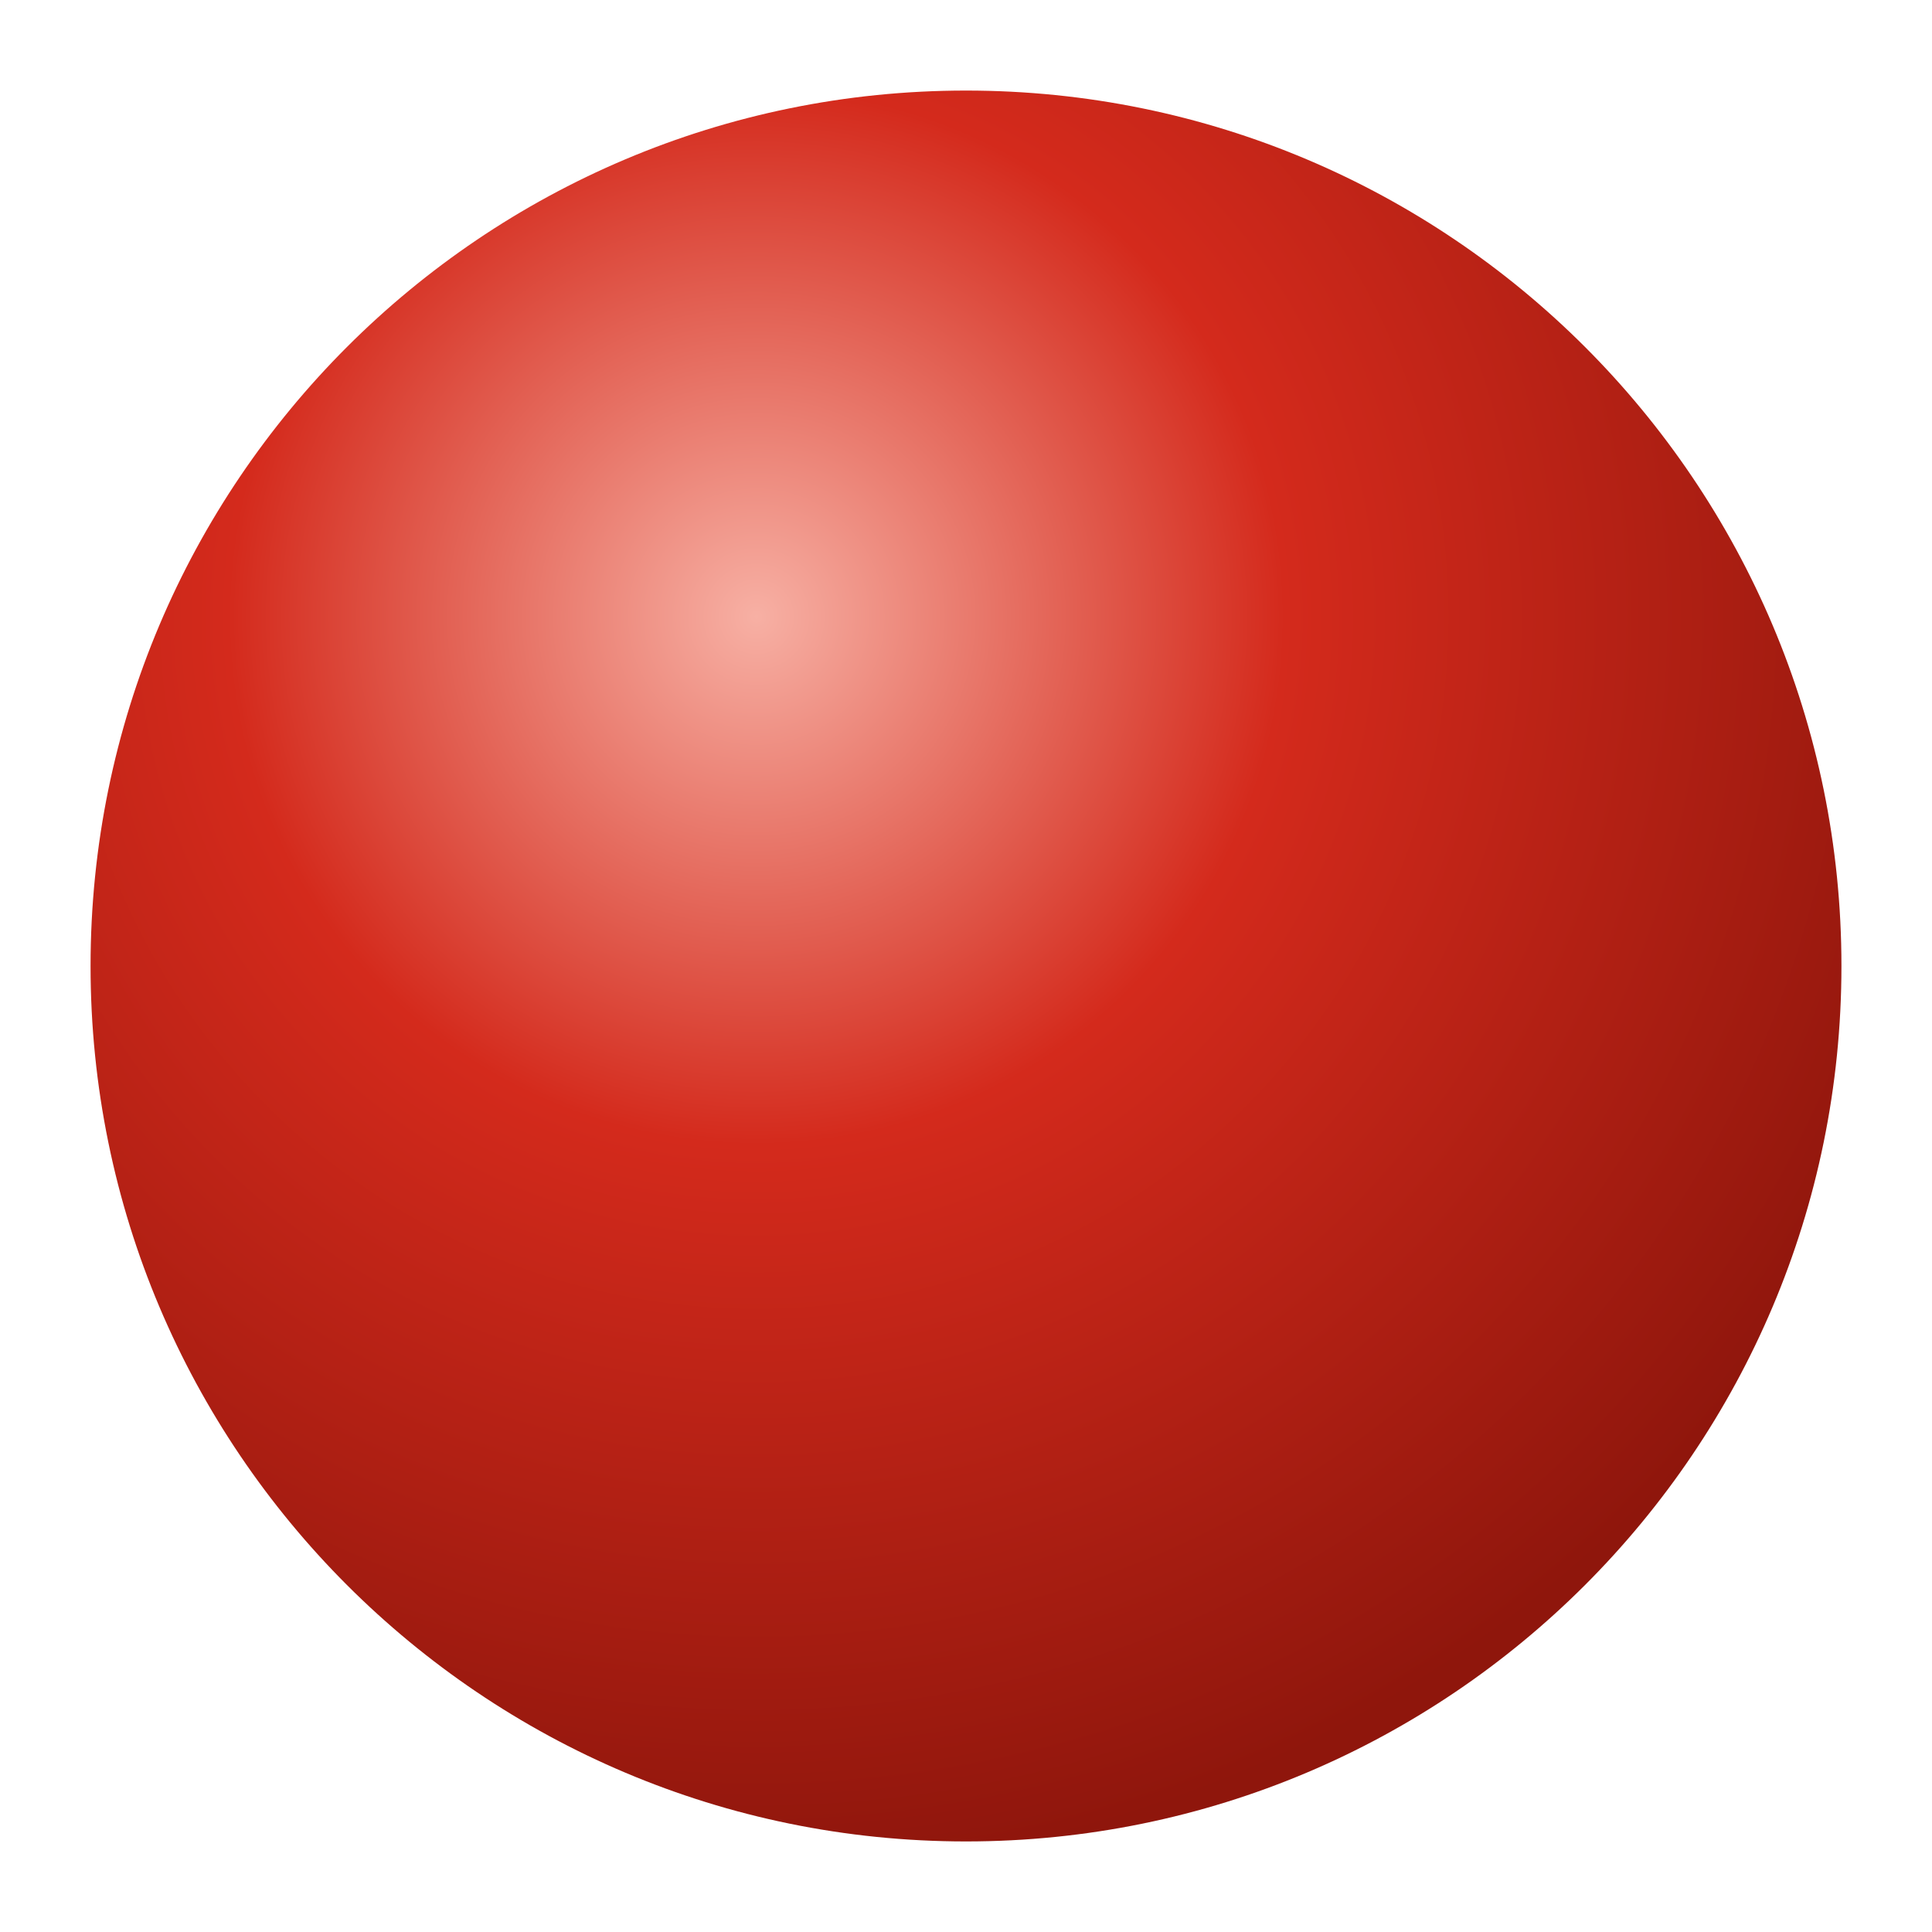
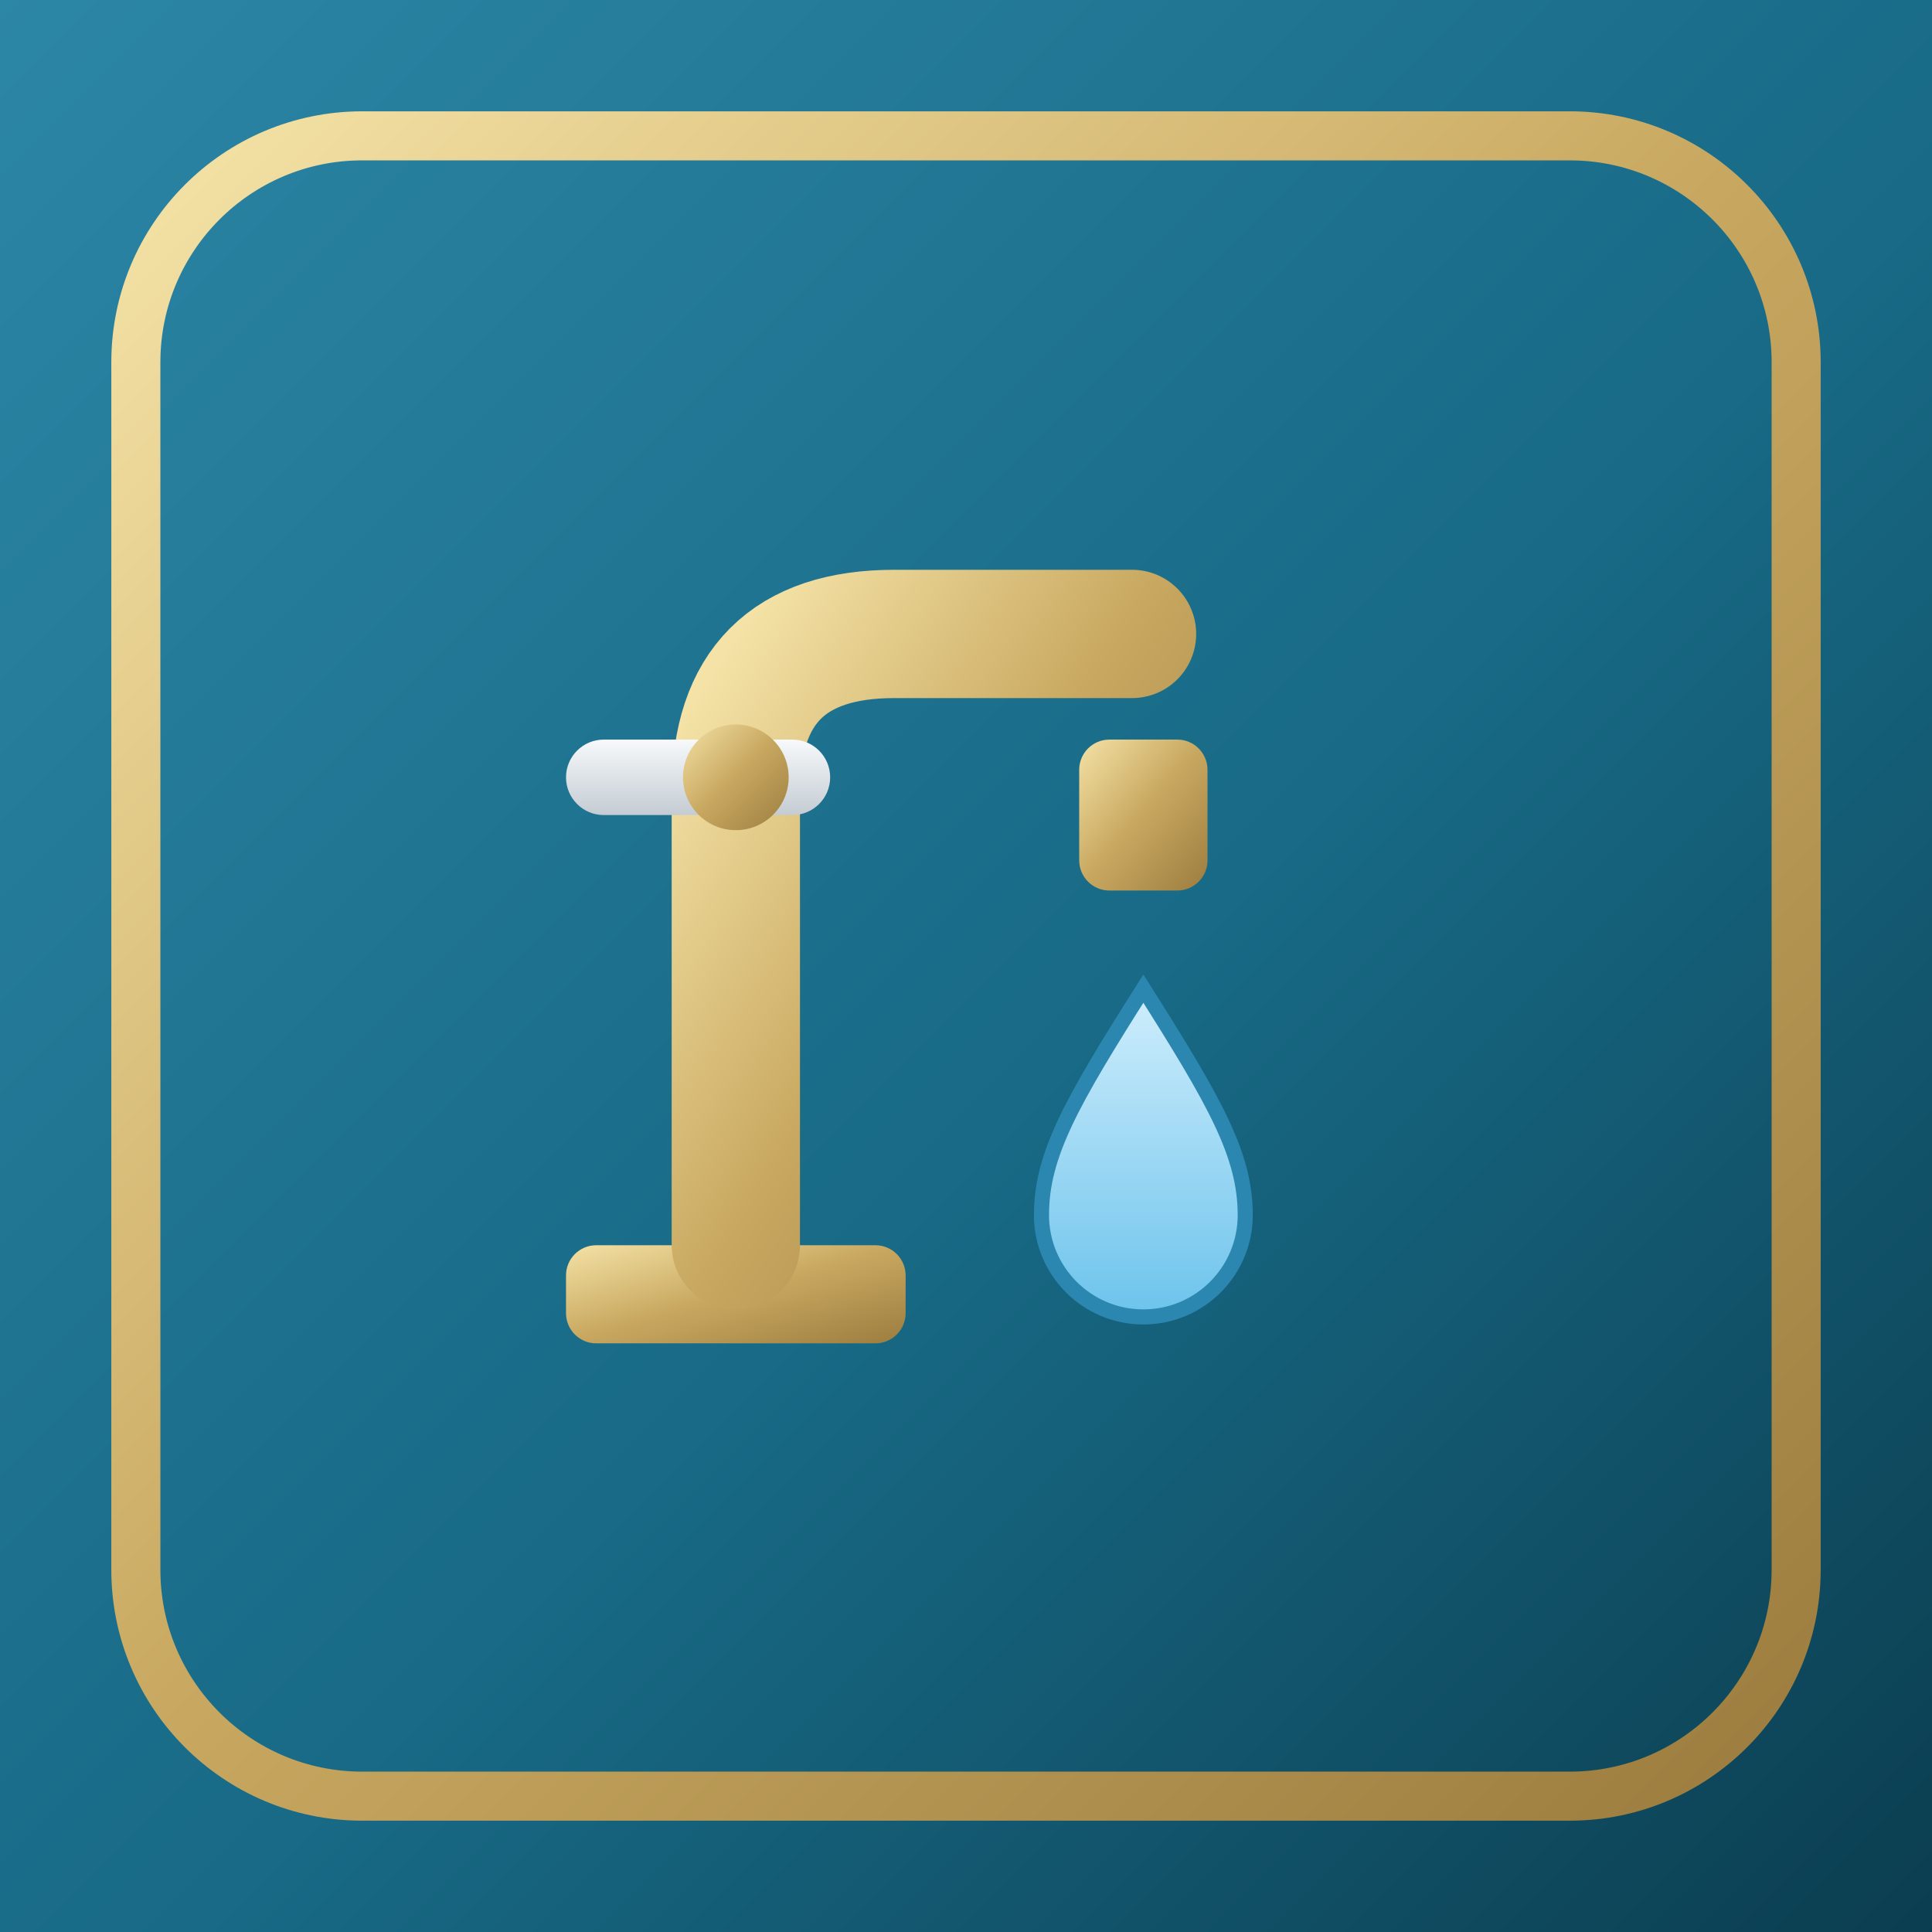
- <svg xmlns="http://www.w3.org/2000/svg" viewBox="0 0 64 64">
+ <svg xmlns="http://www.w3.org/2000/svg" viewBox="0 0 512 512">
  <defs>
-     <radialGradient id="ball" cx="38%" cy="30%" r="72%">
-       <stop offset="0%" stop-color="#f7b0a4" />
-       <stop offset="42%" stop-color="#d42a1c" />
-       <stop offset="100%" stop-color="#8f160c" />
-     </radialGradient>
+     <linearGradient id="bg" x1="0" y1="0" x2="1" y2="1">
+       <stop offset="0%" stop-color="#2c86a6" />
+       <stop offset="55%" stop-color="#186a86" />
+       <stop offset="100%" stop-color="#0b3d4f" />
+     </linearGradient>
+     <linearGradient id="brass" x1="0" y1="0" x2="1" y2="1">
+       <stop offset="0%" stop-color="#f4e2a6" />
+       <stop offset="48%" stop-color="#c9a961" />
+       <stop offset="100%" stop-color="#9c7d3f" />
+     </linearGradient>
+     <linearGradient id="steel" x1="0" y1="0" x2="0" y2="1">
+       <stop offset="0%" stop-color="#f7f9fb" />
+       <stop offset="100%" stop-color="#c4ccd3" />
+     </linearGradient>
+     <linearGradient id="water" x1="0" y1="0" x2="0" y2="1">
+       <stop offset="0%" stop-color="#cfeefc" />
+       <stop offset="100%" stop-color="#6cc3ec" />
+     </linearGradient>
  </defs>
-   <circle cx="32" cy="32" r="29" fill="url(#ball)" />
+   <rect width="512" height="512" fill="url(#bg)" />
+   <rect x="36" y="36" width="440" height="440" rx="60" fill="none" stroke="url(#brass)" stroke-width="13" />
+   <rect x="150" y="330" width="90" height="26" rx="8" fill="url(#brass)" />
+   <path d="M195 330 V210 Q195 168 237 168 H300" fill="none" stroke="url(#brass)" stroke-width="34" stroke-linecap="round" />
+   <rect x="286" y="196" width="34" height="40" rx="8" fill="url(#brass)" />
+   <rect x="150" y="196" width="70" height="20" rx="10" fill="url(#steel)" />
+   <circle cx="195" cy="206" r="14" fill="url(#brass)" />
+   <path d="M303 262 C 322 292 330 306 330 322 a27 27 0 1 1 -54 0 c0 -16 8 -30 27 -60 Z" fill="url(#water)" stroke="#2b87b0" stroke-width="4" />
</svg>
